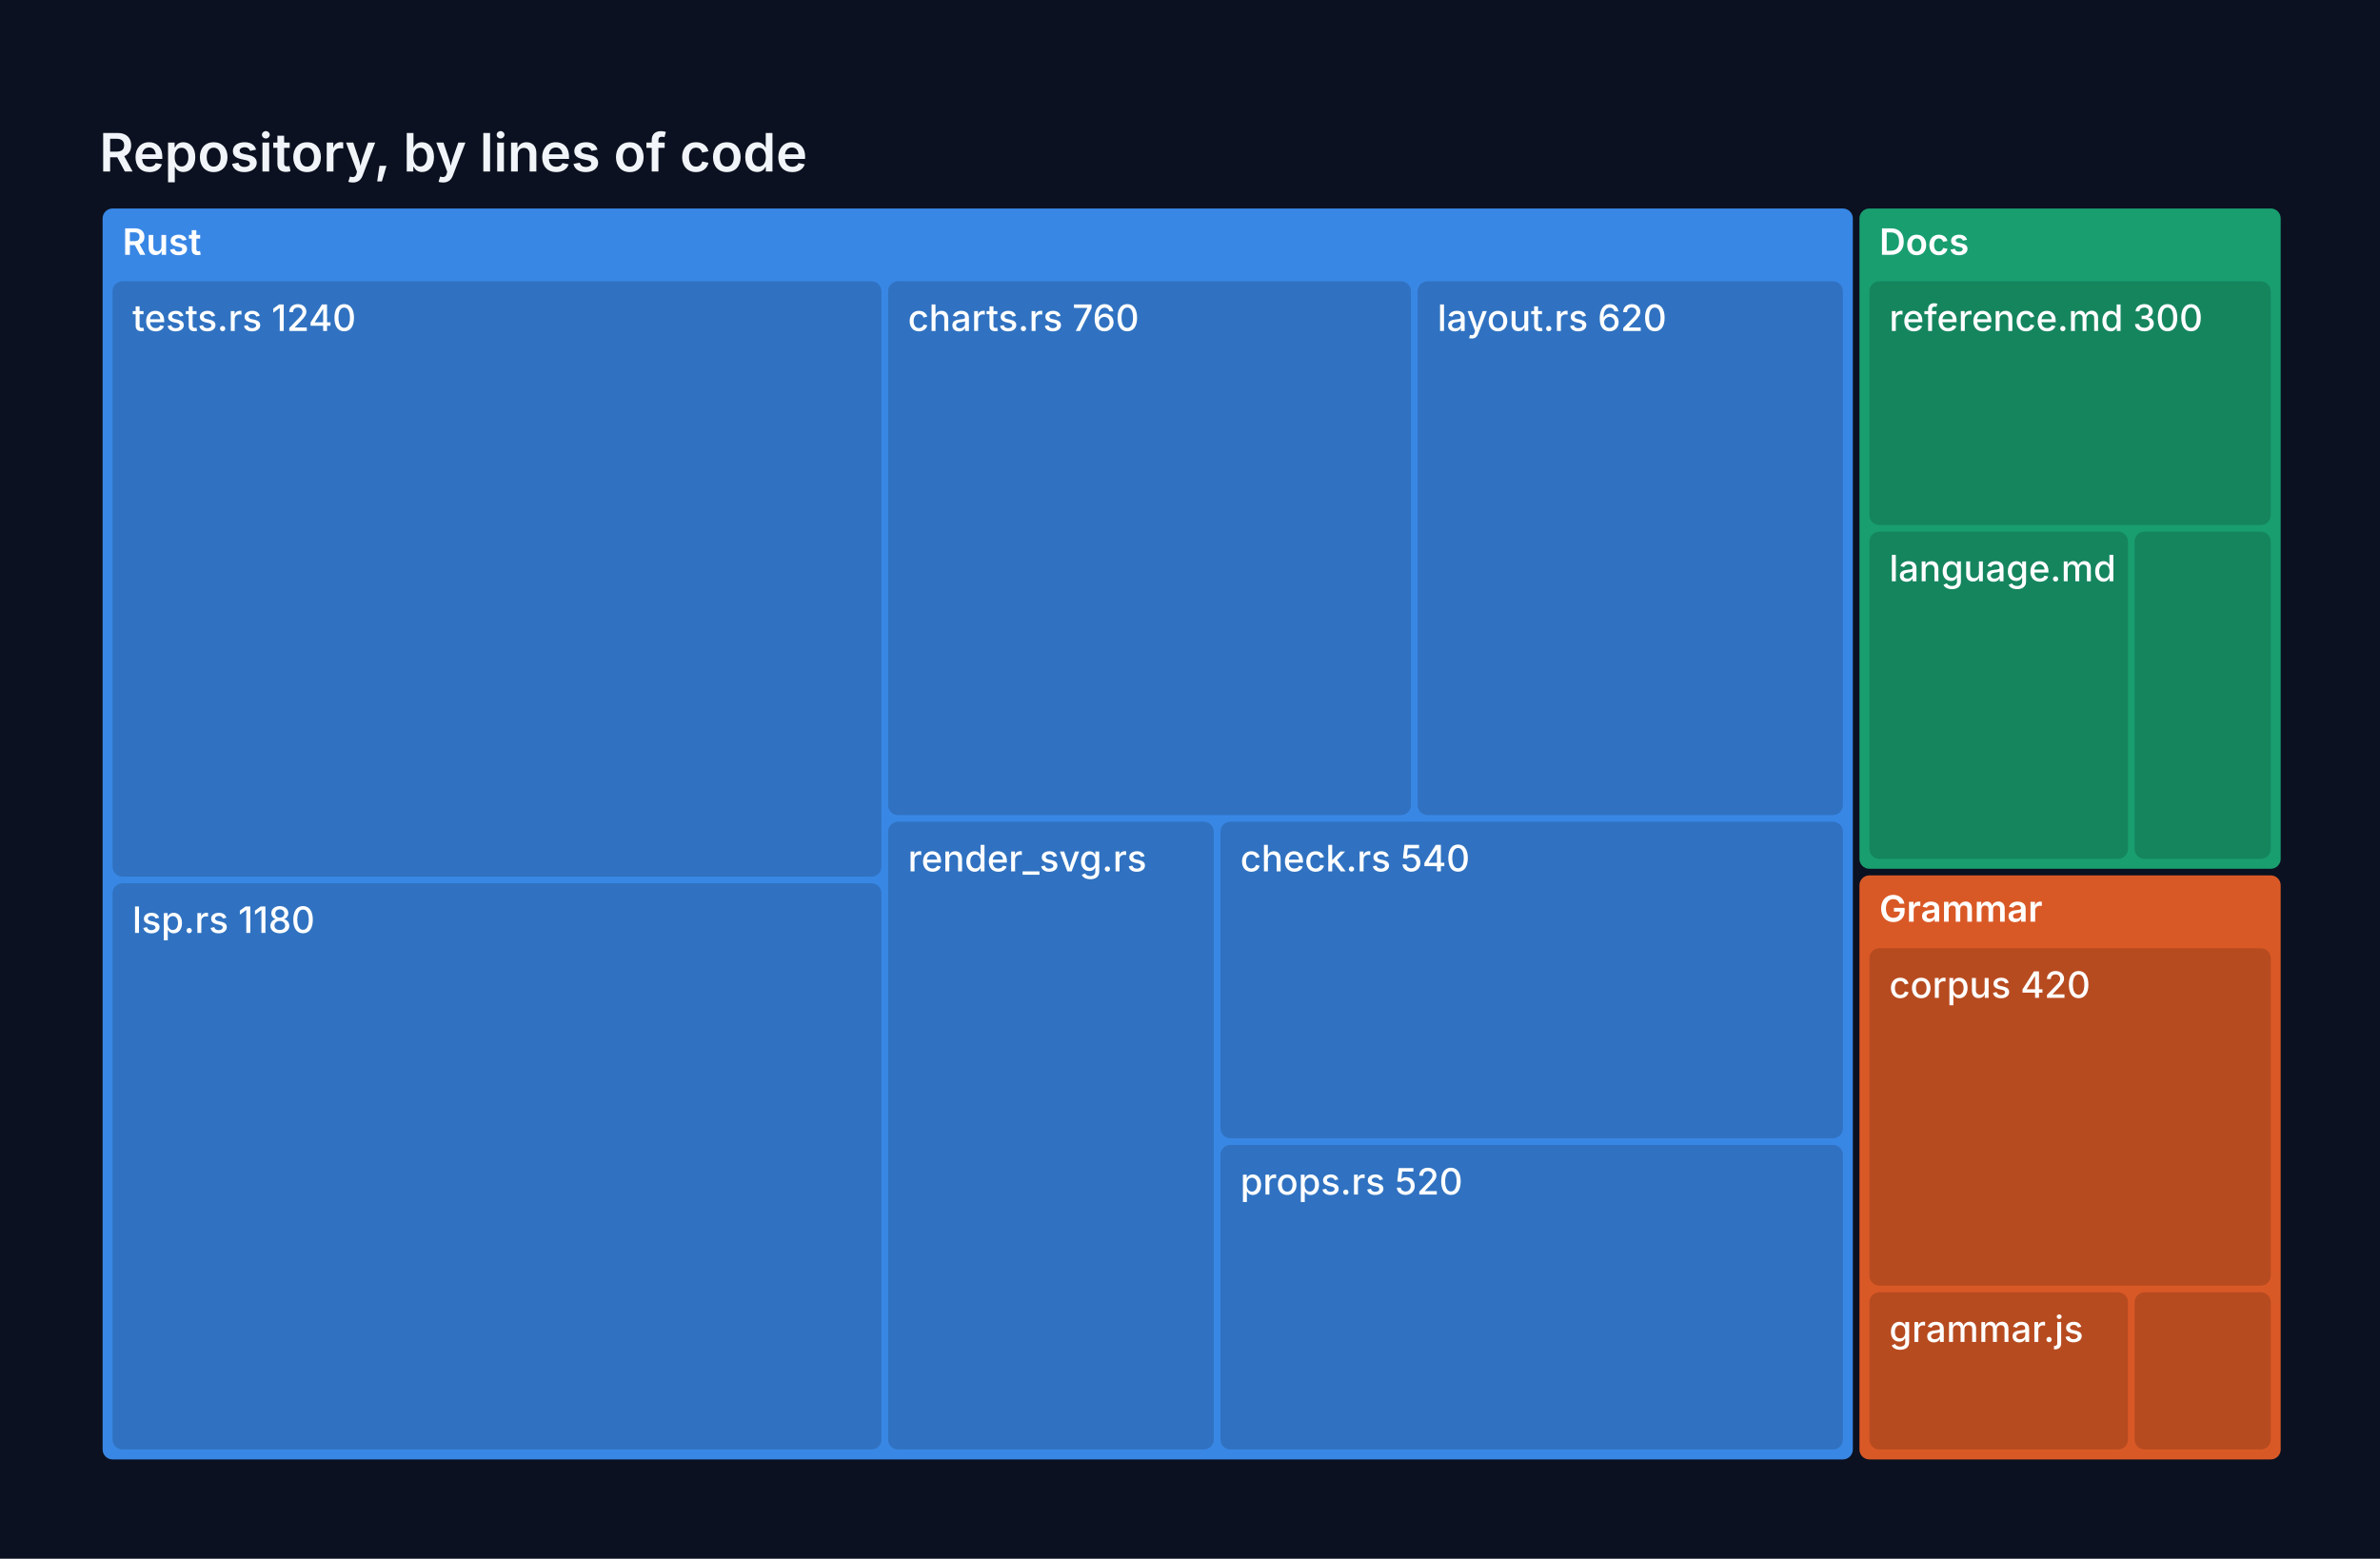
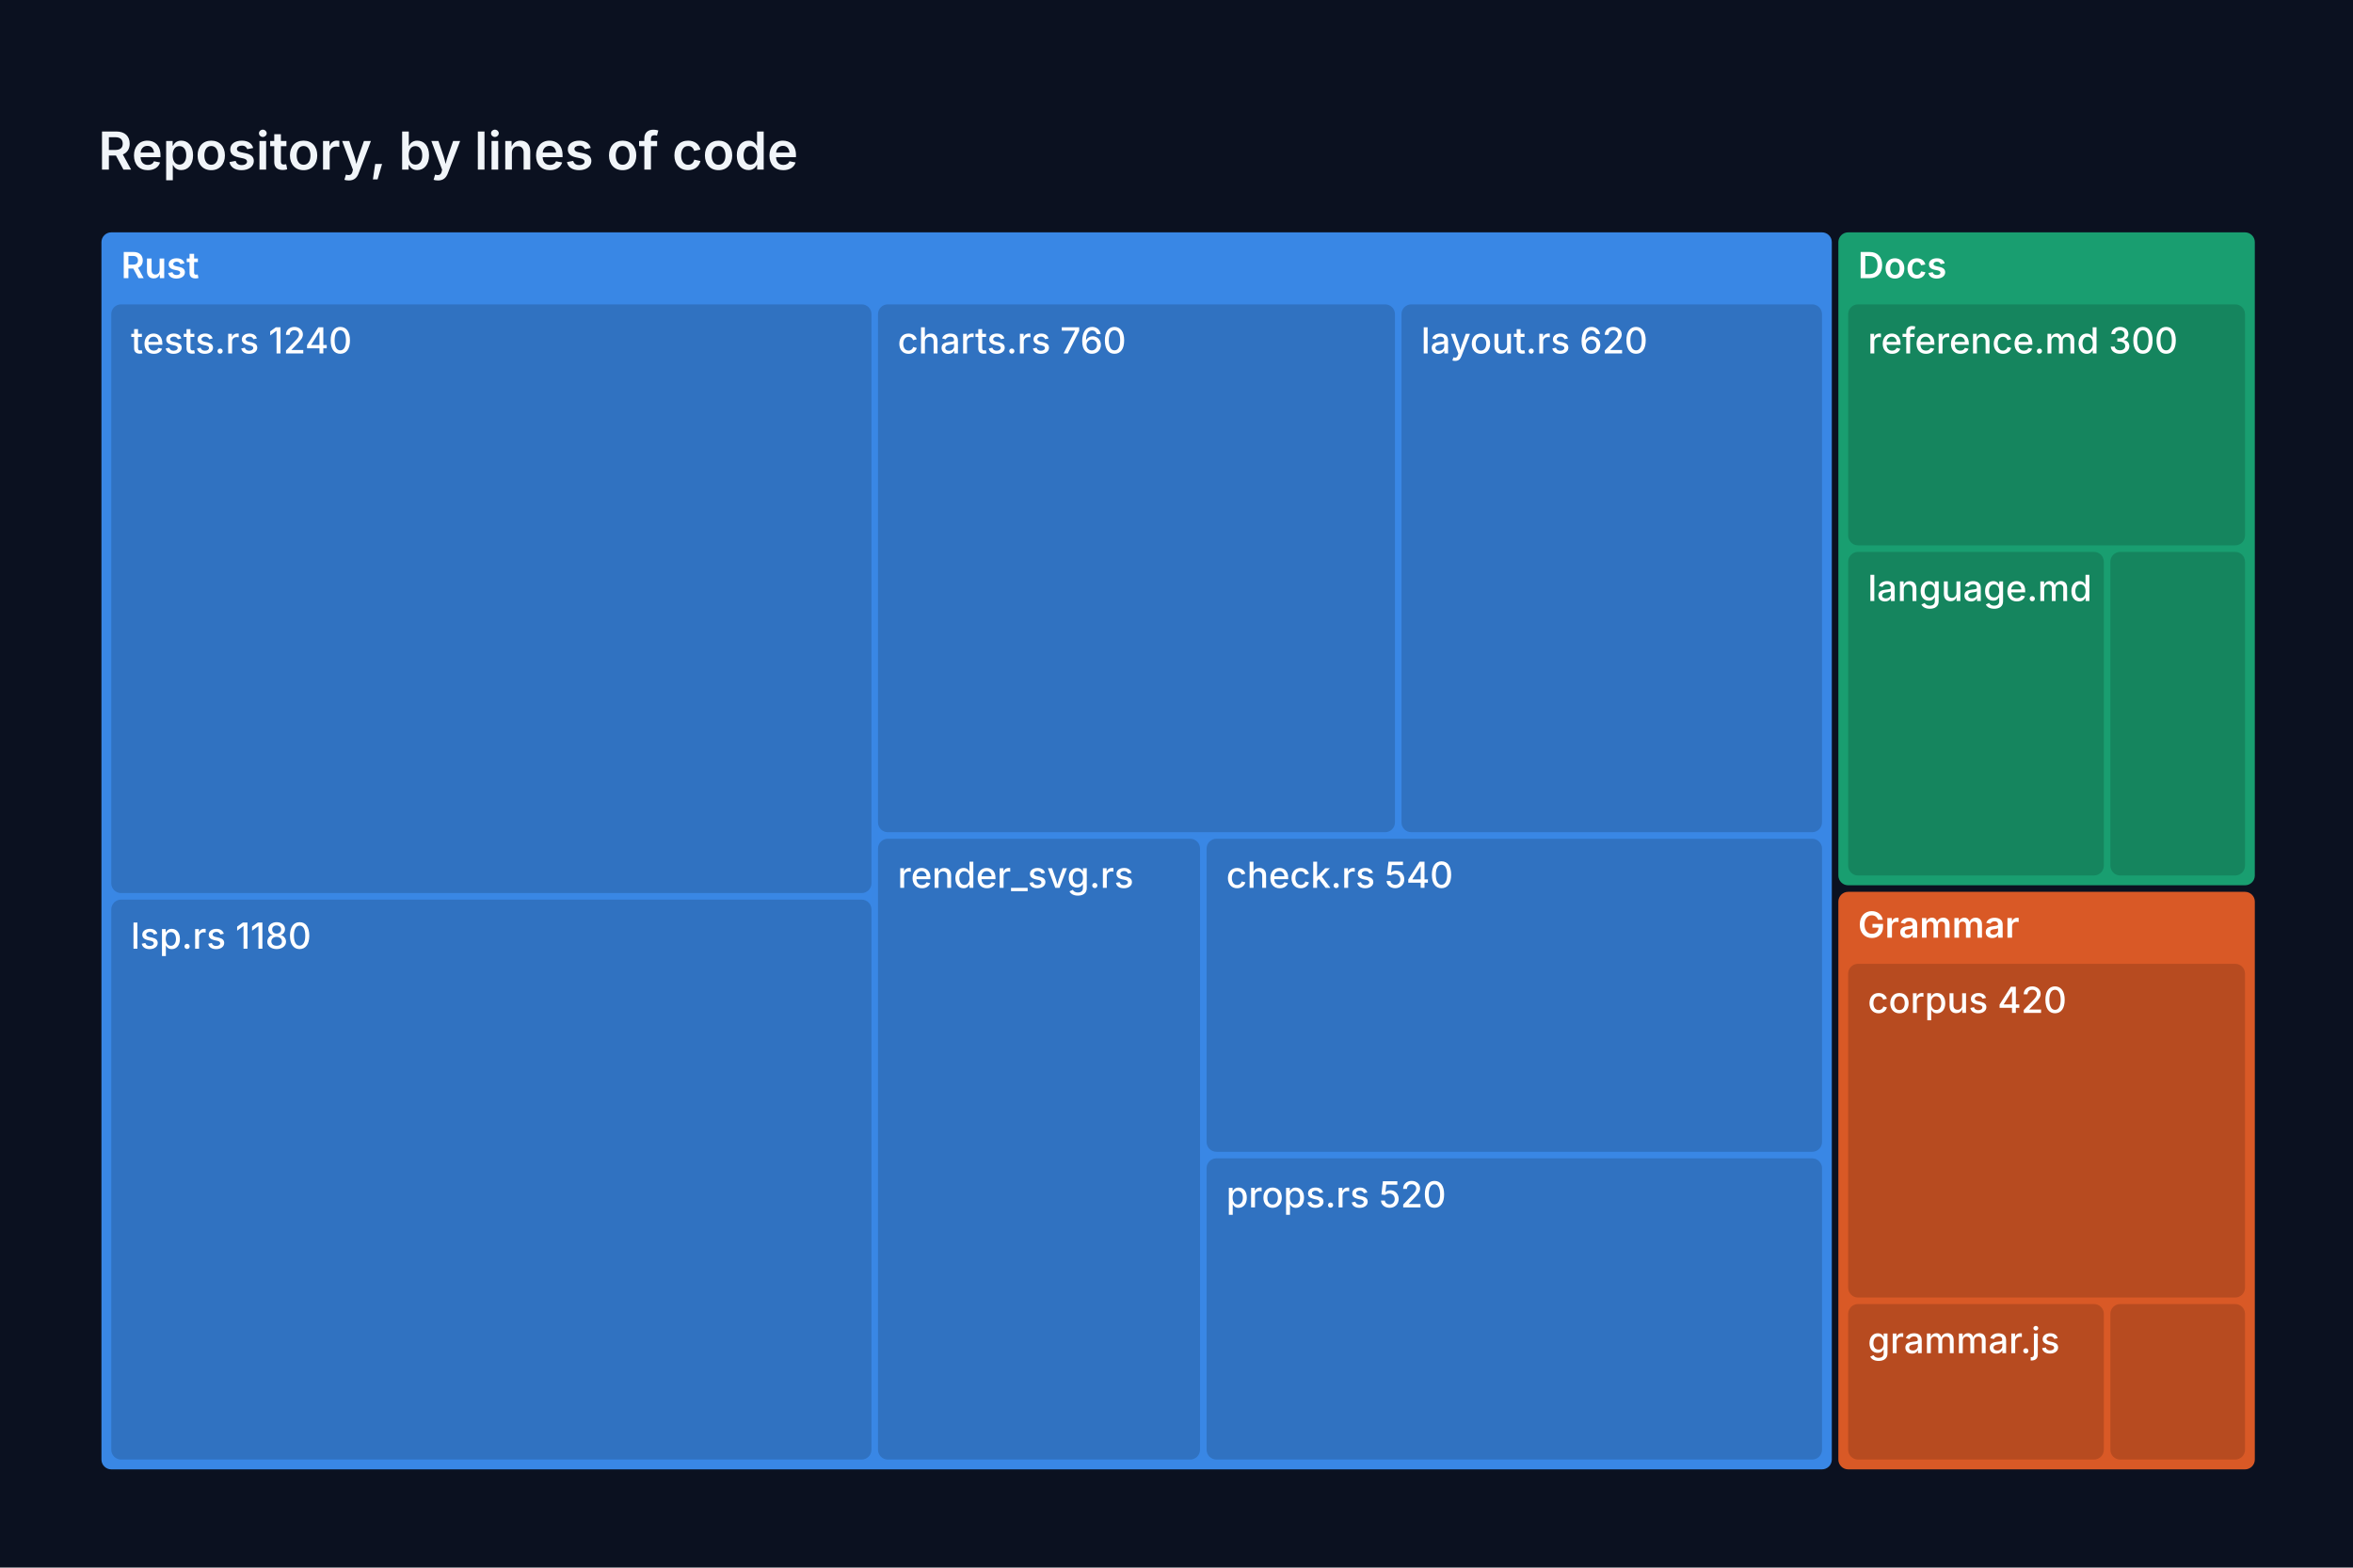
- <svg xmlns="http://www.w3.org/2000/svg" width="719" height="471" viewBox="0 0 719 471">
-   <rect x="0" y="0" width="719" height="471" fill="#0b1120" />
+ <svg xmlns="http://www.w3.org/2000/svg" width="719" height="479" viewBox="0 0 719 479">
+   <rect x="0" y="0" width="719" height="479" fill="#0b1120" />
  <g transform="translate(30,30)">
-     <rect x="1" y="33" width="528.74" height="378" rx="3" fill="#3987e5" stroke="none" stroke-width="0" />
-     <rect x="531.74" y="234.52" width="127.26" height="176.48" rx="3" fill="#d95926" stroke="none" stroke-width="0" />
-     <rect x="531.74" y="33" width="127.26" height="199.52" rx="3" fill="#199e70" stroke="none" stroke-width="0" />
-     <rect x="4" y="236.9" width="232.29" height="171.1" rx="3" fill="#3072c1" stroke="none" stroke-width="0" />
-     <rect x="238.29" y="55" width="157.96" height="161.3" rx="3" fill="#3072c1" stroke="none" stroke-width="0" />
-     <rect x="398.25" y="55" width="128.49" height="161.3" rx="3" fill="#3072c1" stroke="none" stroke-width="0" />
-     <rect x="238.29" y="218.3" width="98.4" height="189.7" rx="3" fill="#3072c1" stroke="none" stroke-width="0" />
-     <rect x="338.7" y="218.3" width="188.05" height="95.66" rx="3" fill="#3072c1" stroke="none" stroke-width="0" />
-     <rect x="338.7" y="315.96" width="188.05" height="92.04" rx="3" fill="#3072c1" stroke="none" stroke-width="0" />
-     <rect x="4" y="55" width="232.29" height="179.9" rx="3" fill="#3072c1" stroke="none" stroke-width="0" />
-     <rect x="614.86" y="360.49" width="41.14" height="47.51" rx="3" fill="#b74b20" stroke="none" stroke-width="0" />
-     <rect x="534.74" y="360.49" width="78.12" height="47.51" rx="3" fill="#b74b20" stroke="none" stroke-width="0" />
-     <rect x="534.74" y="256.52" width="121.26" height="101.97" rx="3" fill="#b74b20" stroke="none" stroke-width="0" />
-     <rect x="534.74" y="55" width="121.26" height="73.65" rx="3" fill="#15855e" stroke="none" stroke-width="0" />
-     <rect x="534.74" y="130.65" width="78.12" height="98.87" rx="3" fill="#15855e" stroke="none" stroke-width="0" />
-     <rect x="614.86" y="130.65" width="41.14" height="98.87" rx="3" fill="#15855e" stroke="none" stroke-width="0" />
+     <rect x="1" y="41" width="528.74" height="378" rx="3" fill="#3987e5" stroke="none" stroke-width="0" />
+     <rect x="531.74" y="242.52" width="127.26" height="176.48" rx="3" fill="#d95926" stroke="none" stroke-width="0" />
+     <rect x="531.74" y="41" width="127.26" height="199.52" rx="3" fill="#199e70" stroke="none" stroke-width="0" />
+     <rect x="4" y="244.9" width="232.29" height="171.1" rx="3" fill="#3072c1" stroke="none" stroke-width="0" />
+     <rect x="238.29" y="63" width="157.96" height="161.3" rx="3" fill="#3072c1" stroke="none" stroke-width="0" />
+     <rect x="398.25" y="63" width="128.49" height="161.3" rx="3" fill="#3072c1" stroke="none" stroke-width="0" />
+     <rect x="238.29" y="226.3" width="98.4" height="189.7" rx="3" fill="#3072c1" stroke="none" stroke-width="0" />
+     <rect x="338.7" y="226.3" width="188.05" height="95.66" rx="3" fill="#3072c1" stroke="none" stroke-width="0" />
+     <rect x="338.7" y="323.96" width="188.05" height="92.04" rx="3" fill="#3072c1" stroke="none" stroke-width="0" />
+     <rect x="4" y="63" width="232.29" height="179.9" rx="3" fill="#3072c1" stroke="none" stroke-width="0" />
+     <rect x="614.86" y="368.49" width="41.14" height="47.51" rx="3" fill="#b74b20" stroke="none" stroke-width="0" />
+     <rect x="534.74" y="368.49" width="78.12" height="47.51" rx="3" fill="#b74b20" stroke="none" stroke-width="0" />
+     <rect x="534.74" y="264.52" width="121.26" height="101.97" rx="3" fill="#b74b20" stroke="none" stroke-width="0" />
+     <rect x="534.74" y="63" width="121.26" height="73.65" rx="3" fill="#15855e" stroke="none" stroke-width="0" />
+     <rect x="534.74" y="138.65" width="78.12" height="98.87" rx="3" fill="#15855e" stroke="none" stroke-width="0" />
+     <rect x="614.86" y="138.65" width="41.14" height="98.87" rx="3" fill="#15855e" stroke="none" stroke-width="0" />
    <text x="0" y="16" text-anchor="start" dominant-baseline="central" font-family="Inter, ui-sans-serif, system-ui, sans-serif" font-size="16" font-weight="600" fill="#f1f5f9">Repository, by lines of code</text>
-     <text x="7" y="43" text-anchor="start" dominant-baseline="central" font-family="Inter, ui-sans-serif, system-ui, sans-serif" font-size="11" font-weight="600" fill="#ffffff">Rust</text>
-     <text x="10" y="247.9" text-anchor="start" dominant-baseline="central" font-family="Inter, ui-sans-serif, system-ui, sans-serif" font-size="11" font-weight="500" fill="#ffffff">lsp.rs  1180</text>
-     <text x="244.29" y="66" text-anchor="start" dominant-baseline="central" font-family="Inter, ui-sans-serif, system-ui, sans-serif" font-size="11" font-weight="500" fill="#ffffff">charts.rs  760</text>
-     <text x="404.25" y="66" text-anchor="start" dominant-baseline="central" font-family="Inter, ui-sans-serif, system-ui, sans-serif" font-size="11" font-weight="500" fill="#ffffff">layout.rs  620</text>
-     <text x="244.29" y="229.3" text-anchor="start" dominant-baseline="central" font-family="Inter, ui-sans-serif, system-ui, sans-serif" font-size="11" font-weight="500" fill="#ffffff">render_svg.rs</text>
-     <text x="344.7" y="229.3" text-anchor="start" dominant-baseline="central" font-family="Inter, ui-sans-serif, system-ui, sans-serif" font-size="11" font-weight="500" fill="#ffffff">check.rs  540</text>
-     <text x="344.7" y="326.96" text-anchor="start" dominant-baseline="central" font-family="Inter, ui-sans-serif, system-ui, sans-serif" font-size="11" font-weight="500" fill="#ffffff">props.rs  520</text>
-     <text x="10" y="66" text-anchor="start" dominant-baseline="central" font-family="Inter, ui-sans-serif, system-ui, sans-serif" font-size="11" font-weight="500" fill="#ffffff">tests.rs  1240</text>
-     <text x="537.74" y="244.52" text-anchor="start" dominant-baseline="central" font-family="Inter, ui-sans-serif, system-ui, sans-serif" font-size="11" font-weight="600" fill="#ffffff">Grammar</text>
-     <text x="540.74" y="371.49" text-anchor="start" dominant-baseline="central" font-family="Inter, ui-sans-serif, system-ui, sans-serif" font-size="11" font-weight="500" fill="#ffffff">grammar.js</text>
-     <text x="540.74" y="267.52" text-anchor="start" dominant-baseline="central" font-family="Inter, ui-sans-serif, system-ui, sans-serif" font-size="11" font-weight="500" fill="#ffffff">corpus  420</text>
-     <text x="537.74" y="43" text-anchor="start" dominant-baseline="central" font-family="Inter, ui-sans-serif, system-ui, sans-serif" font-size="11" font-weight="600" fill="#ffffff">Docs</text>
-     <text x="540.74" y="66" text-anchor="start" dominant-baseline="central" font-family="Inter, ui-sans-serif, system-ui, sans-serif" font-size="11" font-weight="500" fill="#ffffff">reference.md  300</text>
-     <text x="540.74" y="141.65" text-anchor="start" dominant-baseline="central" font-family="Inter, ui-sans-serif, system-ui, sans-serif" font-size="11" font-weight="500" fill="#ffffff">language.md</text>
+     <text x="7" y="51" text-anchor="start" dominant-baseline="central" font-family="Inter, ui-sans-serif, system-ui, sans-serif" font-size="11" font-weight="600" fill="#ffffff">Rust</text>
+     <text x="10" y="255.9" text-anchor="start" dominant-baseline="central" font-family="Inter, ui-sans-serif, system-ui, sans-serif" font-size="11" font-weight="500" fill="#ffffff">lsp.rs  1180</text>
+     <text x="244.29" y="74" text-anchor="start" dominant-baseline="central" font-family="Inter, ui-sans-serif, system-ui, sans-serif" font-size="11" font-weight="500" fill="#ffffff">charts.rs  760</text>
+     <text x="404.25" y="74" text-anchor="start" dominant-baseline="central" font-family="Inter, ui-sans-serif, system-ui, sans-serif" font-size="11" font-weight="500" fill="#ffffff">layout.rs  620</text>
+     <text x="244.29" y="237.3" text-anchor="start" dominant-baseline="central" font-family="Inter, ui-sans-serif, system-ui, sans-serif" font-size="11" font-weight="500" fill="#ffffff">render_svg.rs</text>
+     <text x="344.7" y="237.3" text-anchor="start" dominant-baseline="central" font-family="Inter, ui-sans-serif, system-ui, sans-serif" font-size="11" font-weight="500" fill="#ffffff">check.rs  540</text>
+     <text x="344.7" y="334.96" text-anchor="start" dominant-baseline="central" font-family="Inter, ui-sans-serif, system-ui, sans-serif" font-size="11" font-weight="500" fill="#ffffff">props.rs  520</text>
+     <text x="10" y="74" text-anchor="start" dominant-baseline="central" font-family="Inter, ui-sans-serif, system-ui, sans-serif" font-size="11" font-weight="500" fill="#ffffff">tests.rs  1240</text>
+     <text x="537.74" y="252.52" text-anchor="start" dominant-baseline="central" font-family="Inter, ui-sans-serif, system-ui, sans-serif" font-size="11" font-weight="600" fill="#ffffff">Grammar</text>
+     <text x="540.74" y="379.49" text-anchor="start" dominant-baseline="central" font-family="Inter, ui-sans-serif, system-ui, sans-serif" font-size="11" font-weight="500" fill="#ffffff">grammar.js</text>
+     <text x="540.74" y="275.52" text-anchor="start" dominant-baseline="central" font-family="Inter, ui-sans-serif, system-ui, sans-serif" font-size="11" font-weight="500" fill="#ffffff">corpus  420</text>
+     <text x="537.74" y="51" text-anchor="start" dominant-baseline="central" font-family="Inter, ui-sans-serif, system-ui, sans-serif" font-size="11" font-weight="600" fill="#ffffff">Docs</text>
+     <text x="540.74" y="74" text-anchor="start" dominant-baseline="central" font-family="Inter, ui-sans-serif, system-ui, sans-serif" font-size="11" font-weight="500" fill="#ffffff">reference.md  300</text>
+     <text x="540.74" y="149.65" text-anchor="start" dominant-baseline="central" font-family="Inter, ui-sans-serif, system-ui, sans-serif" font-size="11" font-weight="500" fill="#ffffff">language.md</text>
  </g>
</svg>
